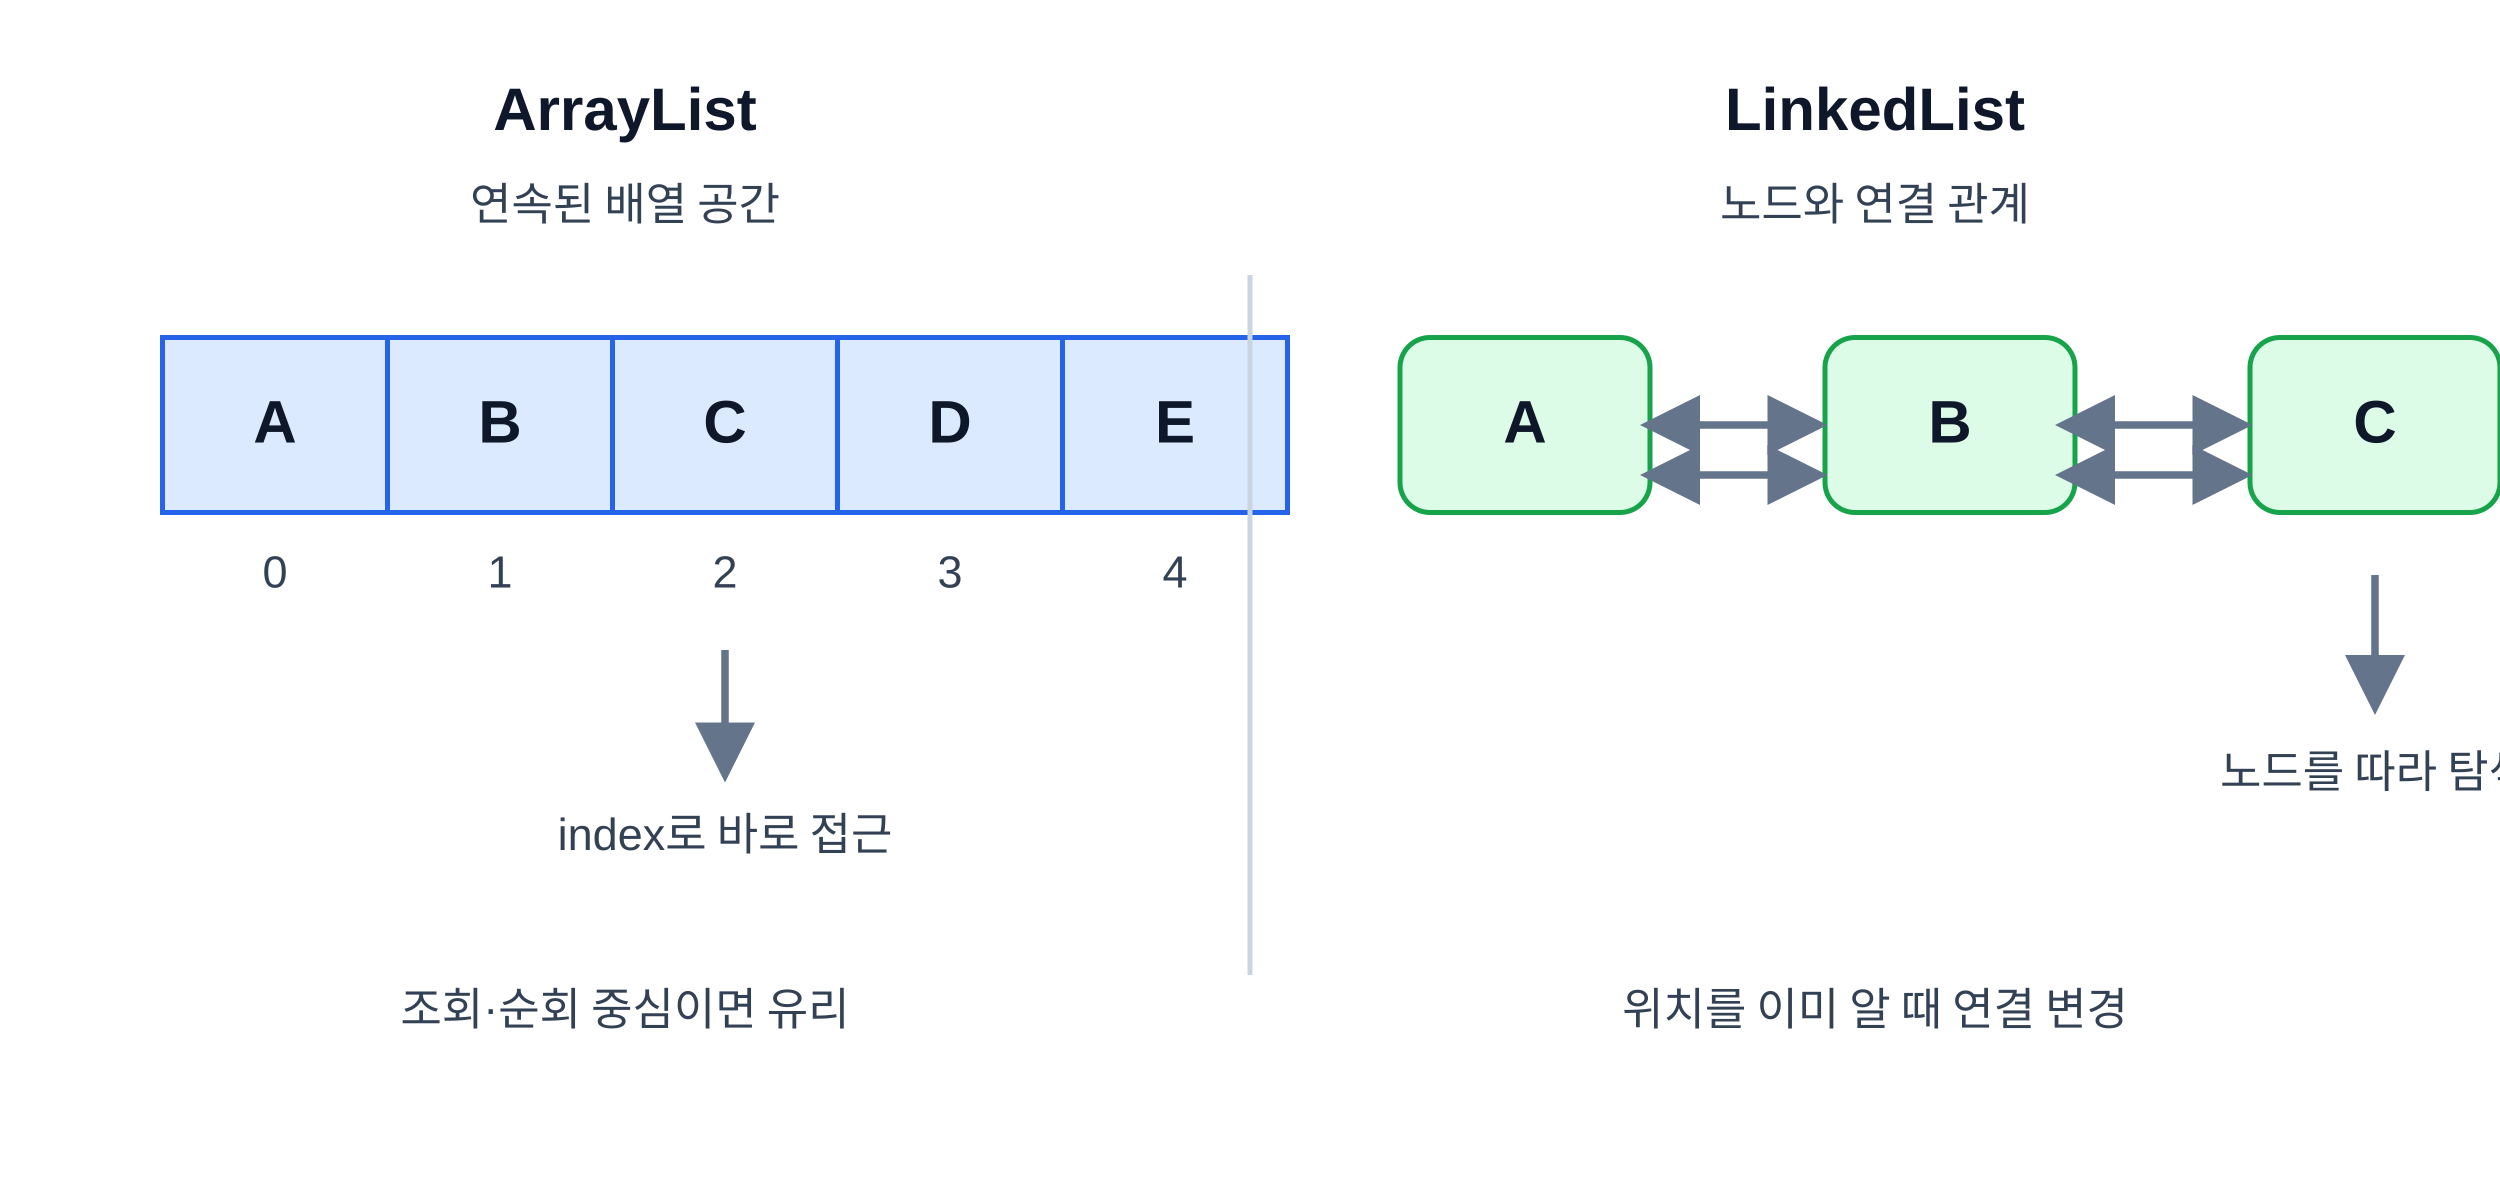
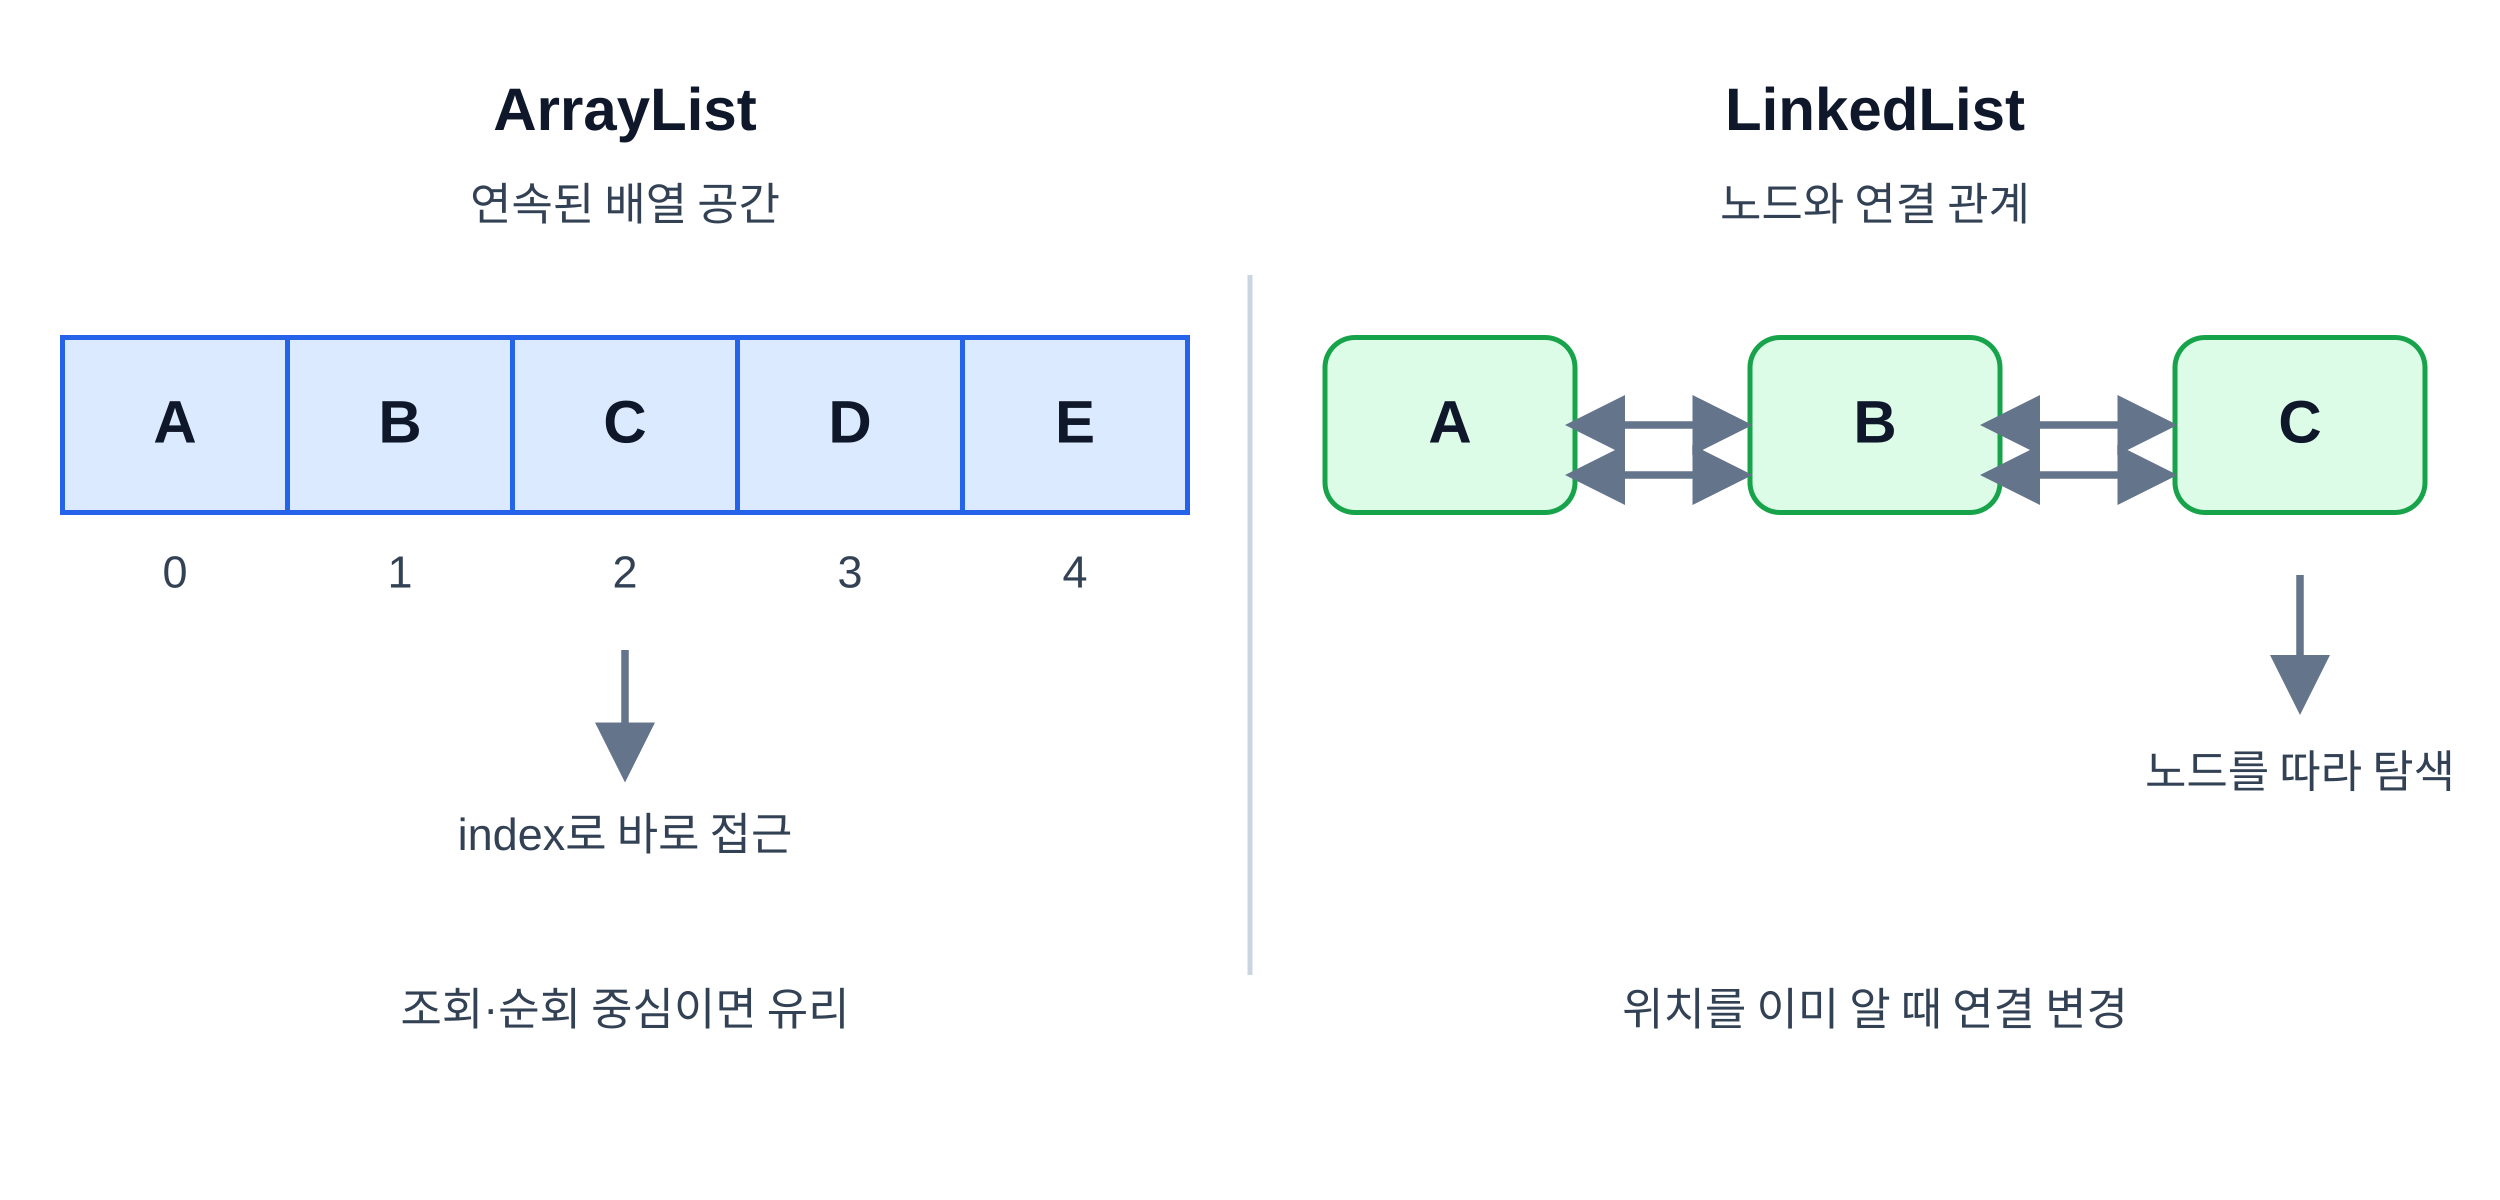
<svg xmlns="http://www.w3.org/2000/svg" width="1000" height="480" viewBox="0 0 1000 480" role="img" aria-labelledby="title desc">
  <style>
    .heading { fill: #0f172a; font: 700 24px Arial, sans-serif; text-anchor: middle; }
    .label { fill: #334155; font: 18px Arial, sans-serif; text-anchor: middle; }
    .cell { fill: #dbeafe; stroke: #2563eb; stroke-width: 2; }
    .node { fill: #dcfce7; stroke: #16a34a; stroke-width: 2; }
    .line { stroke: #64748b; stroke-width: 3; fill: none; marker-end: url(#arrow); marker-start: url(#arrowStart); }
    .arrow-line { stroke: #64748b; stroke-width: 3; fill: none; marker-end: url(#arrow); }
  </style>
  <defs>
    <marker id="arrow" markerWidth="8" markerHeight="8" refX="6" refY="4" orient="auto">
      <path d="M0 0 L8 4 L0 8 z" fill="#64748b" />
    </marker>
    <marker id="arrowStart" markerWidth="8" markerHeight="8" refX="2" refY="4" orient="auto">
      <path d="M8 0 L0 4 L8 8 z" fill="#64748b" />
    </marker>
  </defs>
  <rect width="1000" height="480" fill="#ffffff" />
  <text x="250" y="52" class="heading">ArrayList</text>
  <text x="750" y="52" class="heading">LinkedList</text>
  <text x="250" y="88" class="label">연속된 배열 공간</text>
  <text x="750" y="88" class="label">노드와 연결 관계</text>
-   <g transform="translate(65,135)">
+   <g transform="translate(25,135)">
    <rect x="0" y="0" width="90" height="70" class="cell" />
    <rect x="90" y="0" width="90" height="70" class="cell" />
    <rect x="180" y="0" width="90" height="70" class="cell" />
    <rect x="270" y="0" width="90" height="70" class="cell" />
    <rect x="360" y="0" width="90" height="70" class="cell" />
    <text x="45" y="42" class="heading">A</text>
    <text x="135" y="42" class="heading">B</text>
    <text x="225" y="42" class="heading">C</text>
    <text x="315" y="42" class="heading">D</text>
    <text x="405" y="42" class="heading">E</text>
    <text x="45" y="100" class="label">0</text>
    <text x="135" y="100" class="label">1</text>
    <text x="225" y="100" class="label">2</text>
    <text x="315" y="100" class="label">3</text>
    <text x="405" y="100" class="label">4</text>
    <path d="M225 125 V172" class="arrow-line" />
    <text x="225" y="205" class="label">index로 바로 접근</text>
  </g>
-   <g transform="translate(560,135)">
+   <g transform="translate(530,135)">
    <rect x="0" y="0" width="100" height="70" rx="12" class="node" />
    <rect x="170" y="0" width="100" height="70" rx="12" class="node" />
    <rect x="340" y="0" width="100" height="70" rx="12" class="node" />
    <text x="50" y="42" class="heading">A</text>
    <text x="220" y="42" class="heading">B</text>
    <text x="390" y="42" class="heading">C</text>
    <path d="M102 35 H165" class="line" />
    <path d="M268 35 H335" class="line" />
    <path d="M165 55 H102" class="line" />
    <path d="M335 55 H268" class="line" />
    <path d="M390 95 V145" class="arrow-line" />
    <text x="390" y="180" class="label">노드를 따라 탐색</text>
  </g>
  <line x1="500" y1="110" x2="500" y2="390" stroke="#cbd5e1" stroke-width="2" />
  <text x="250" y="410" class="label">조회·순회 중심이면 유리</text>
  <text x="750" y="410" class="label">위치를 이미 알 때 연결 변경</text>
</svg>
